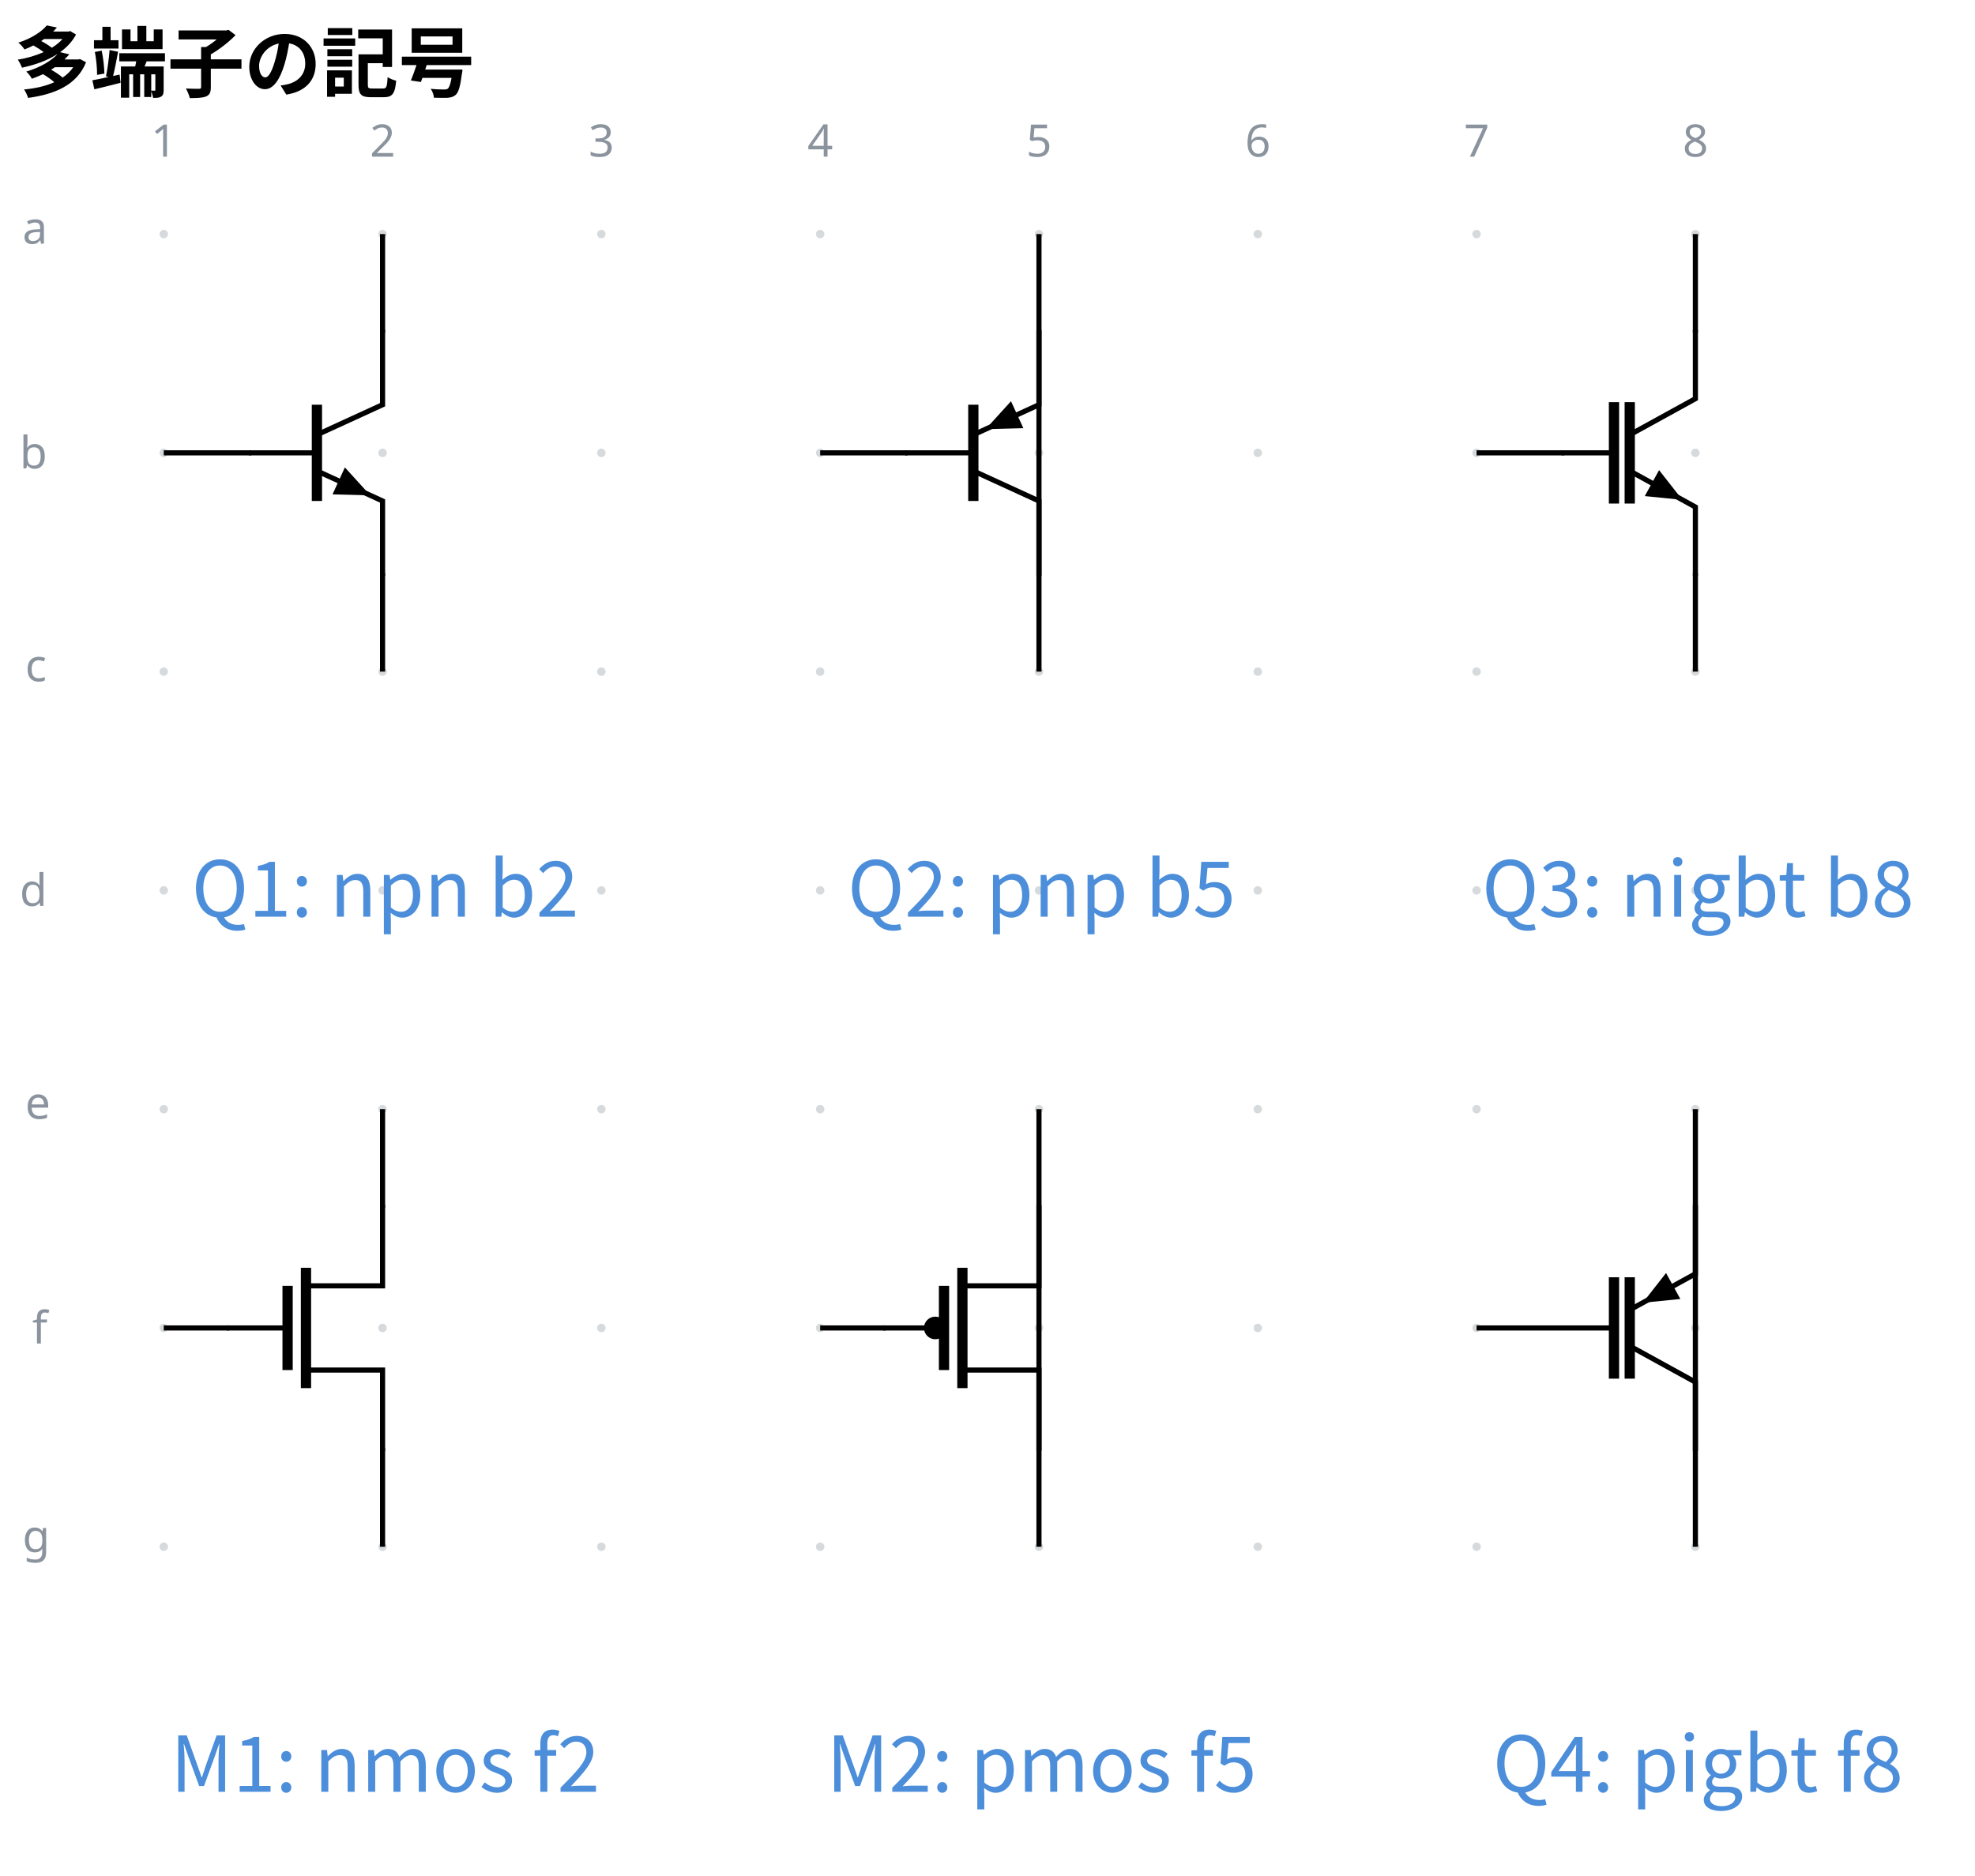
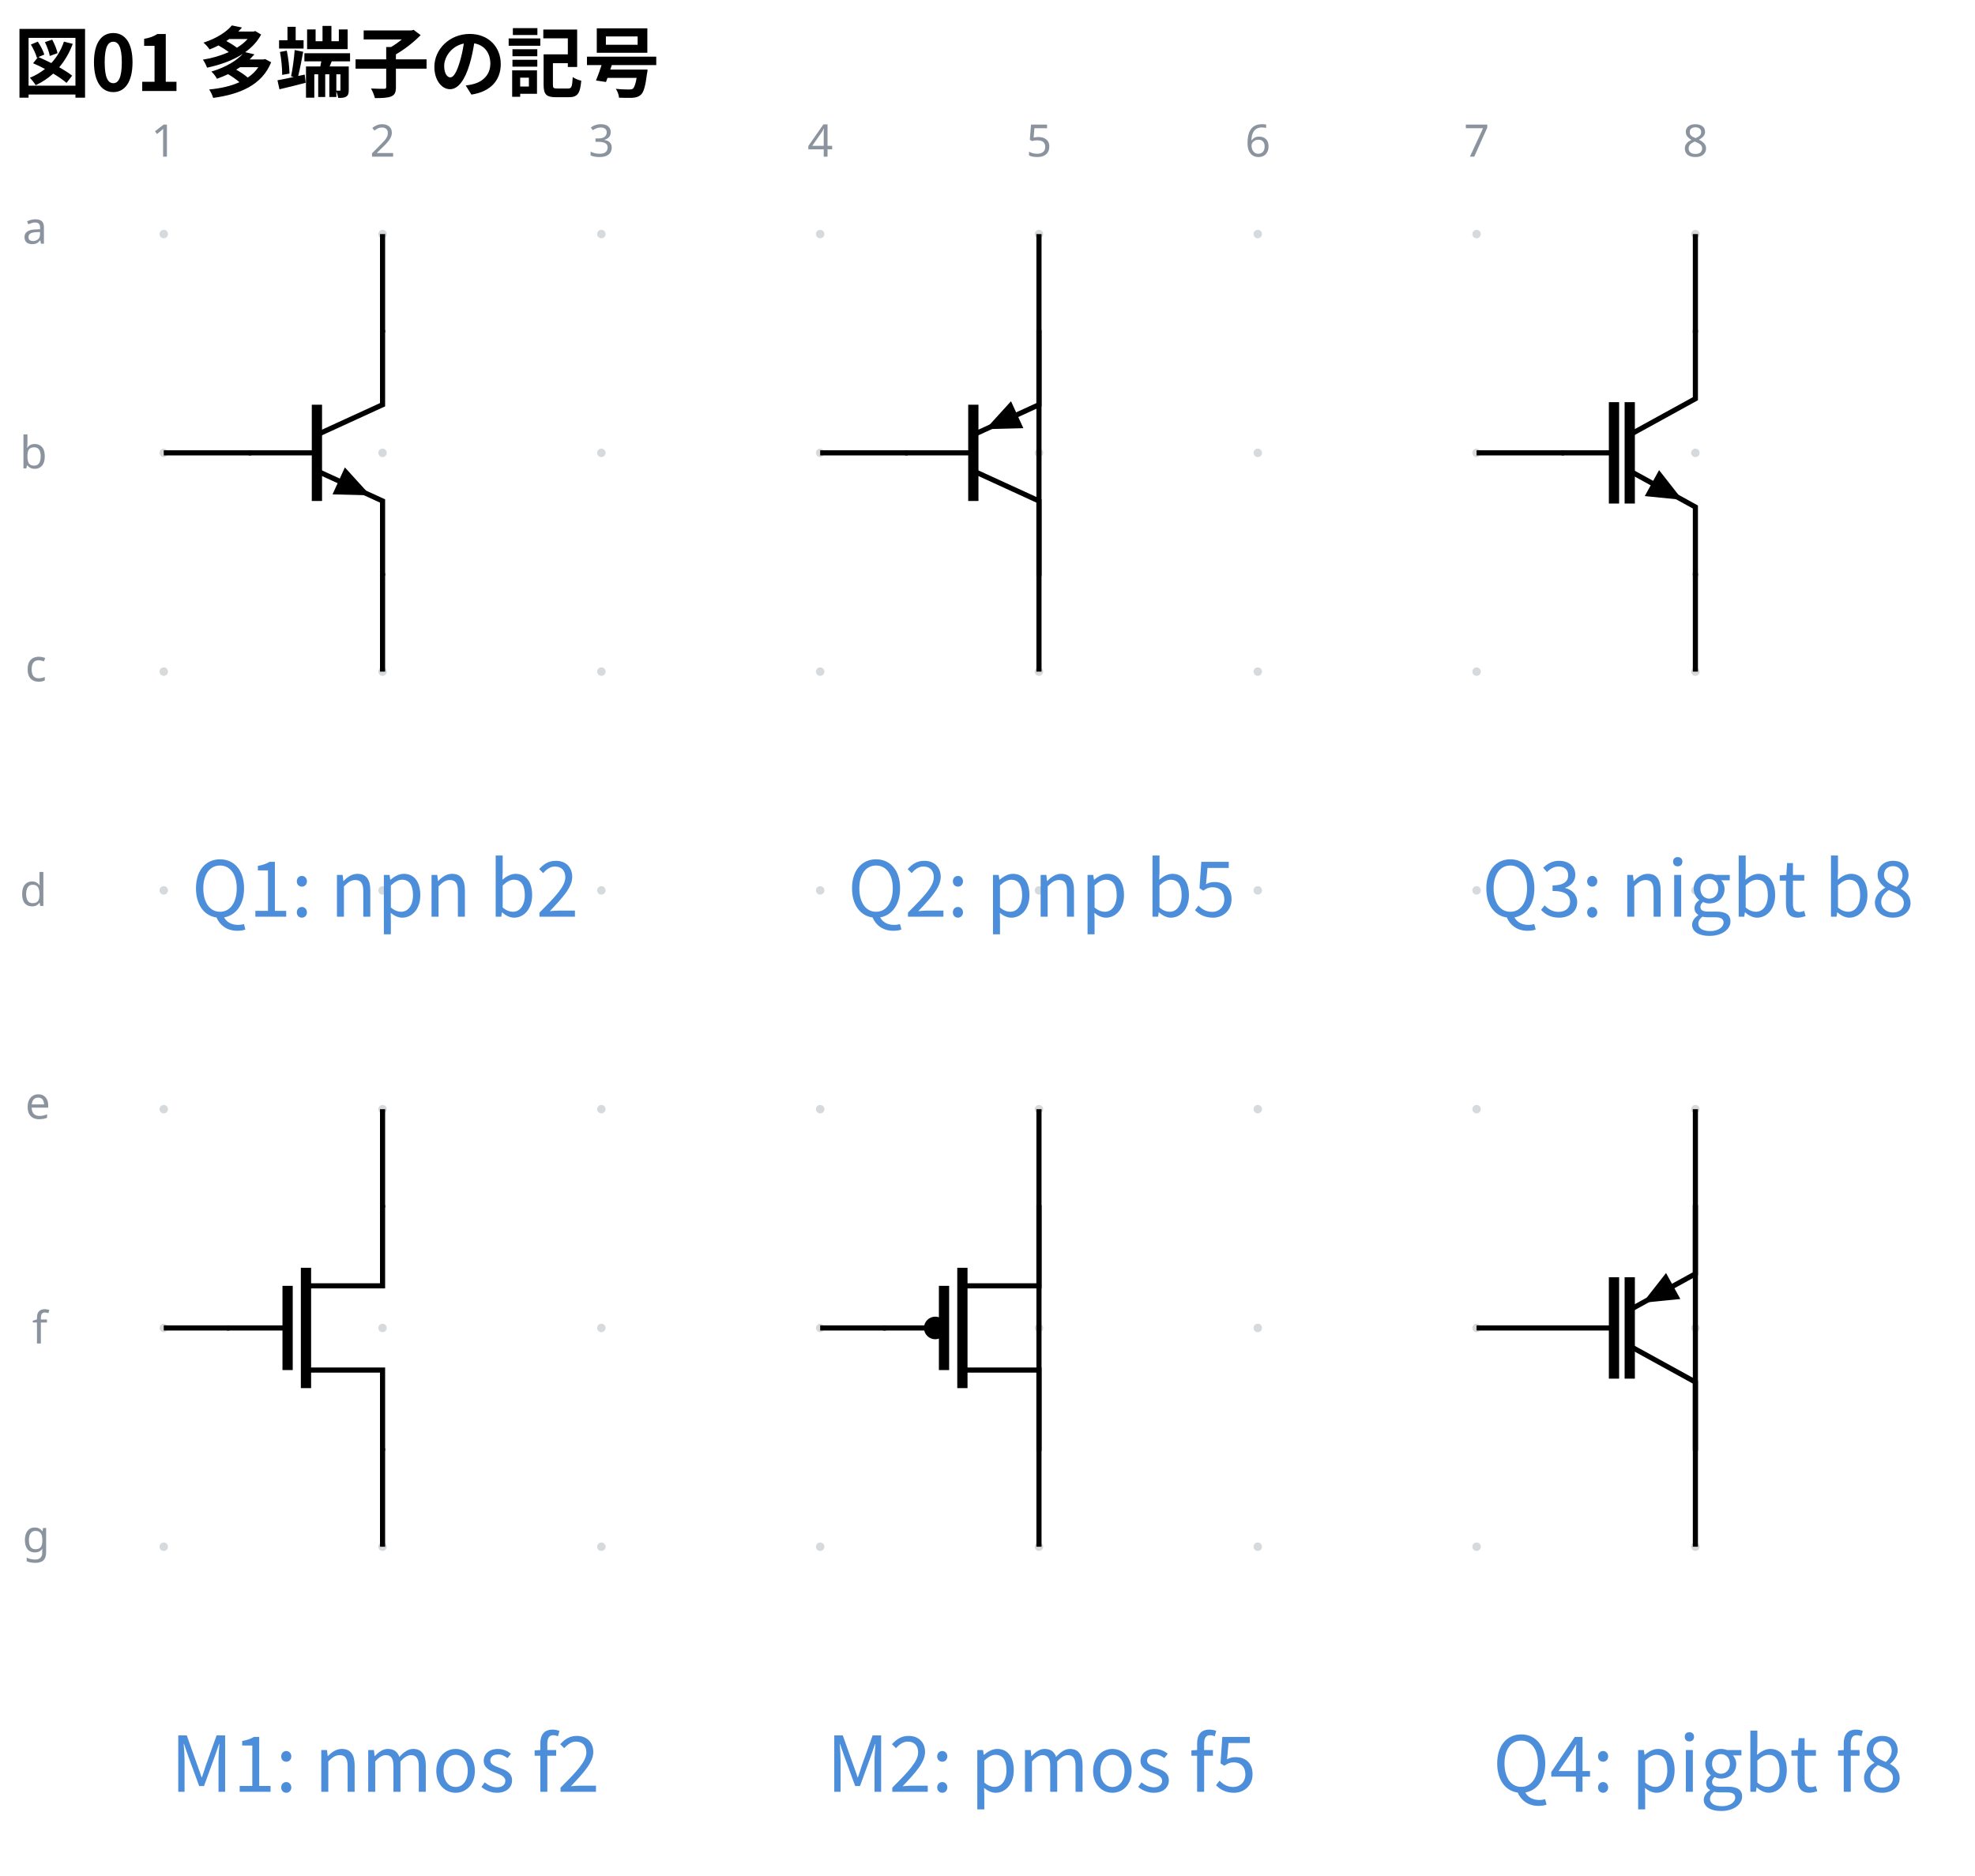
<svg xmlns="http://www.w3.org/2000/svg" data-circuit-fence="0.1.0" fill="currentColor" width="410.917" height="390.235" viewBox="-72 -72 308.188 292.677">
  <g stroke="currentColor" stroke-miterlimit="10" stroke-width=".8">
    <path fill="#8b949e" fill-opacity=".35" stroke="none" stroke-opacity=".35" d="M-45.787-35.469a.66.66 0 1 0-1.32 0 .66.66 0 0 0 1.32 0M-45.787-1.326a.66.66 0 1 0-1.32 0 .66.66 0 0 0 1.32 0M-45.787 32.818a.66.66 0 1 0-1.32 0 .66.66 0 0 0 1.32 0M-45.787 66.961a.66.66 0 1 0-1.32 0 .66.66 0 0 0 1.32 0M-45.787 101.104a.66.66 0 1 0-1.32 0 .66.66 0 0 0 1.32 0M-45.787 135.248a.66.66 0 1 0-1.32 0 .66.66 0 0 0 1.32 0M-45.787 169.39a.66.66 0 1 0-1.32 0 .66.66 0 0 0 1.32 0M-11.644-35.469a.66.66 0 1 0-1.32 0 .66.66 0 0 0 1.32 0M-11.644-1.326a.66.66 0 1 0-1.32 0 .66.66 0 0 0 1.32 0M-11.644 32.818a.66.66 0 1 0-1.32 0 .66.66 0 0 0 1.32 0M-11.644 66.961a.66.66 0 1 0-1.32 0 .66.66 0 0 0 1.32 0M-11.644 101.104a.66.66 0 1 0-1.32 0 .66.66 0 0 0 1.32 0M-11.644 135.248a.66.66 0 1 0-1.32 0 .66.66 0 0 0 1.32 0M-11.644 169.39a.66.66 0 1 0-1.32 0 .66.66 0 0 0 1.32 0M22.5-35.469a.66.66 0 1 0-1.32 0 .66.66 0 0 0 1.32 0M22.5-1.326a.66.66 0 1 0-1.32 0 .66.66 0 0 0 1.32 0M22.5 32.818a.66.66 0 1 0-1.32 0 .66.66 0 0 0 1.32 0M22.5 66.961a.66.66 0 1 0-1.32 0 .66.66 0 0 0 1.32 0M22.5 101.104a.66.66 0 1 0-1.32 0 .66.66 0 0 0 1.32 0M22.5 135.248a.66.66 0 1 0-1.32 0 .66.66 0 0 0 1.32 0M22.5 169.39a.66.66 0 1 0-1.32 0 .66.66 0 0 0 1.32 0M56.643-35.469a.66.66 0 1 0-1.32 0 .66.66 0 0 0 1.32 0M56.643-1.326a.66.66 0 1 0-1.32 0 .66.66 0 0 0 1.32 0M56.643 32.818a.66.66 0 1 0-1.32 0 .66.66 0 0 0 1.32 0M56.643 66.961a.66.66 0 1 0-1.32 0 .66.66 0 0 0 1.32 0M56.643 101.104a.66.66 0 1 0-1.32 0 .66.66 0 0 0 1.32 0M56.643 135.248a.66.66 0 1 0-1.32 0 .66.66 0 0 0 1.32 0M56.643 169.39a.66.66 0 1 0-1.32 0 .66.66 0 0 0 1.32 0M90.786-35.469a.66.66 0 1 0-1.32 0 .66.66 0 0 0 1.32 0M90.786-1.326a.66.66 0 1 0-1.32 0 .66.66 0 0 0 1.32 0M90.786 32.818a.66.66 0 1 0-1.32 0 .66.66 0 0 0 1.32 0M90.786 66.961a.66.66 0 1 0-1.32 0 .66.66 0 0 0 1.32 0M90.786 101.104a.66.66 0 1 0-1.32 0 .66.66 0 0 0 1.32 0M90.786 135.248a.66.66 0 1 0-1.32 0 .66.66 0 0 0 1.32 0M90.786 169.39a.66.66 0 1 0-1.32 0 .66.66 0 0 0 1.32 0M124.93-35.469a.66.66 0 1 0-1.32 0 .66.66 0 0 0 1.32 0M124.93-1.326a.66.66 0 1 0-1.32 0 .66.66 0 0 0 1.32 0M124.93 32.818a.66.66 0 1 0-1.32 0 .66.66 0 0 0 1.32 0M124.93 66.961a.66.66 0 1 0-1.32 0 .66.66 0 0 0 1.32 0M124.93 101.104a.66.66 0 1 0-1.32 0 .66.66 0 0 0 1.32 0M124.93 135.248a.66.66 0 1 0-1.32 0 .66.66 0 0 0 1.32 0M124.93 169.39a.66.66 0 1 0-1.32 0 .66.66 0 0 0 1.32 0M159.072-35.469a.66.66 0 1 0-1.32 0 .66.66 0 0 0 1.32 0M159.072-1.326a.66.66 0 1 0-1.32 0 .66.66 0 0 0 1.32 0M159.072 32.818a.66.66 0 1 0-1.32 0 .66.66 0 0 0 1.32 0M159.072 66.961a.66.66 0 1 0-1.32 0 .66.66 0 0 0 1.32 0M159.072 101.104a.66.66 0 1 0-1.32 0 .66.66 0 0 0 1.32 0M159.072 135.248a.66.66 0 1 0-1.32 0 .66.66 0 0 0 1.32 0M159.072 169.39a.66.66 0 1 0-1.32 0 .66.66 0 0 0 1.32 0M193.216-35.469a.66.66 0 1 0-1.32 0 .66.66 0 0 0 1.32 0M193.216-1.326a.66.66 0 1 0-1.32 0 .66.66 0 0 0 1.32 0M193.216 32.818a.66.66 0 1 0-1.32 0 .66.66 0 0 0 1.32 0M193.216 66.961a.66.66 0 1 0-1.32 0 .66.66 0 0 0 1.32 0M193.216 101.104a.66.66 0 1 0-1.32 0 .66.66 0 0 0 1.32 0M193.216 135.248a.66.66 0 1 0-1.32 0 .66.66 0 0 0 1.32 0M193.216 169.39a.66.66 0 1 0-1.32 0 .66.66 0 0 0 1.32 0m-.66 0" />
    <g fill="#8b949e" stroke="#8b949e">
      <text x="-46.447" y="-35.469" fill="#8b949e" stroke="none" font-family="cmr7" font-size="7" transform="translate(-1.993 -12.085)">1</text>
    </g>
    <g fill="#8b949e" stroke="#8b949e">
      <text x="-46.447" y="-35.469" fill="#8b949e" stroke="none" font-family="cmr7" font-size="7" transform="translate(32.15 -12.085)">2</text>
    </g>
    <g fill="#8b949e" stroke="#8b949e">
      <text x="-46.447" y="-35.469" fill="#8b949e" stroke="none" font-family="cmr7" font-size="7" transform="translate(66.293 -12.085)">3</text>
    </g>
    <g fill="#8b949e" stroke="#8b949e">
      <text x="-46.447" y="-35.469" fill="#8b949e" stroke="none" font-family="cmr7" font-size="7" transform="translate(100.437 -12.085)">4</text>
    </g>
    <g fill="#8b949e" stroke="#8b949e">
      <text x="-46.447" y="-35.469" fill="#8b949e" stroke="none" font-family="cmr7" font-size="7" transform="translate(134.58 -12.085)">5</text>
    </g>
    <g fill="#8b949e" stroke="#8b949e">
      <text x="-46.447" y="-35.469" fill="#8b949e" stroke="none" font-family="cmr7" font-size="7" transform="translate(168.723 -12.085)">6</text>
    </g>
    <g fill="#8b949e" stroke="#8b949e">
      <text x="-46.447" y="-35.469" fill="#8b949e" stroke="none" font-family="cmr7" font-size="7" transform="translate(202.867 -12.085)">7</text>
    </g>
    <g fill="#8b949e" stroke="#8b949e">
      <text x="-46.447" y="-35.469" fill="#8b949e" stroke="none" font-family="cmr7" font-size="7" transform="translate(237.01 -12.085)">8</text>
    </g>
    <g fill="#8b949e" stroke="#8b949e">
      <text x="-46.447" y="-35.469" fill="#8b949e" stroke="none" font-family="cmr7" font-size="7" transform="translate(-22.06 1.507)">a</text>
    </g>
    <g fill="#8b949e" stroke="#8b949e">
      <text x="-46.447" y="-35.469" fill="#8b949e" stroke="none" font-family="cmr7" font-size="7" transform="translate(-22.49 36.574)">b</text>
    </g>
    <g fill="#8b949e" stroke="#8b949e">
      <text x="-46.447" y="-35.469" fill="#8b949e" stroke="none" font-family="cmr7" font-size="7" transform="translate(-21.629 69.793)">c</text>
    </g>
    <g fill="#8b949e" stroke="#8b949e">
      <text x="-46.447" y="-35.469" fill="#8b949e" stroke="none" font-family="cmr7" font-size="7" transform="translate(-22.49 104.86)">d</text>
    </g>
    <g fill="#8b949e" stroke="#8b949e">
      <text x="-46.447" y="-35.469" fill="#8b949e" stroke="none" font-family="cmr7" font-size="7" transform="translate(-21.629 138.08)">e</text>
    </g>
    <g fill="#8b949e" stroke="#8b949e">
      <text x="-46.447" y="-35.469" fill="#8b949e" stroke="none" font-family="cmr7" font-size="7" transform="translate(-20.552 173.147)">f</text>
    </g>
    <g fill="#8b949e" stroke="#8b949e">
      <text x="-46.447" y="-35.469" fill="#8b949e" stroke="none" font-family="cmr7" font-size="7" transform="translate(-22.06 205.686)">g</text>
    </g>
    <path fill="none" d="M-12.304-20.504v11.667l-10.243 4.695" />
    <path fill="none" stroke-width="1.6" d="M-22.547-8.837V6.186" />
    <path fill="none" d="m-22.547 1.491 10.243 4.695v11.667" />
    <path stroke="none" d="m-19.147 3.05.964-2.105 3.965 4.363-5.893-.155Z" />
    <path fill="none" d="M-22.547-1.326H-33.19M90.126-20.504v11.667L79.883-4.142" />
    <path fill="none" stroke-width="1.6" d="M79.883-8.837V6.186" />
    <path fill="none" d="m79.883 1.491 10.243 4.695v11.667" />
    <path stroke="none" d="m86.726-7.279.964 2.104-5.893.155 3.965-4.363Z" />
    <path fill="none" d="M79.883-1.326H69.24M192.556-20.504v10.728l-10.243 5.634" />
    <path fill="none" stroke-width="1.6" d="M179.854-9.237V6.586m2.459-15.823V6.586" />
    <path fill="none" d="m182.313 1.491 10.243 5.634v10.728" />
    <path stroke="none" d="m185.775 3.395 1.115-2.028 3.636 4.641-5.867-.585Z" />
    <path fill="none" d="M179.854-1.326h-8.185M-12.304 116.069v12.606h-11.95m0 13.145h11.95v12.606" />
    <path fill="none" stroke-width="1.6" d="M-24.254 125.858v18.78m-2.868-15.963v13.145" />
    <path fill="none" d="M-27.122 135.248h-9.482M90.126 116.069v12.606h-11.95" />
    <path fill="none" stroke-width="1.6" d="M78.176 125.858v18.78m-2.868-15.963v13.145" />
    <path fill="none" d="M78.176 141.82h11.95v12.606M75.308 135.248h-9.482" />
    <path d="M75.308 135.248a1.365 1.365 0 1 0-2.73 0 1.365 1.365 0 0 0 2.73 0Zm-1.365 0" />
    <path fill="none" d="M192.556 116.069v10.728l-10.243 5.634" />
    <path fill="none" stroke-width="1.6" d="M179.854 127.336v15.823m2.459-15.823v15.823" />
    <path fill="none" d="m182.313 138.064 10.243 5.634v10.728" />
    <path stroke="none" d="m189.093 128.701 1.116 2.028-5.866.585 3.635-4.64Z" />
    <path fill="none" d="M179.854 135.248h-8.185M-12.304-35.469v15.365M-12.304 32.818V17.453M-46.447-1.326h13.657M90.126-35.469v52.922M90.126 32.818v-52.922M55.983-1.326H69.64M192.556-35.469v15.365M192.556 32.818V17.453M158.412-1.326h13.657M-12.304 101.104v15.365M-12.304 169.39v-15.363M-46.447 135.248h10.243M90.126 101.104v52.923M90.126 169.39V116.47M55.983 135.248h10.243M192.556 101.104v52.923M192.556 169.39V116.47M158.412 135.248h13.657" />
    <g>
      <text x="-46.447" y="-35.469" fill="#4c8eda" stroke="none" font-family="'Noto Sans CJK JP','Noto Sans JP','Hiragino Sans','Yu Gothic',sans-serif" font-size="12" transform="translate(34.543 106.53)" text-anchor="middle">Q1: npn b2</text>
    </g>
    <g>
      <text x="-46.447" y="-35.469" fill="#4c8eda" stroke="none" font-family="'Noto Sans CJK JP','Noto Sans JP','Hiragino Sans','Yu Gothic',sans-serif" font-size="12" transform="translate(136.973 106.53)" text-anchor="middle">Q2: pnp b5</text>
    </g>
    <g>
      <text x="-46.447" y="-35.469" fill="#4c8eda" stroke="none" font-family="'Noto Sans CJK JP','Noto Sans JP','Hiragino Sans','Yu Gothic',sans-serif" font-size="12" transform="translate(239.403 106.53)" text-anchor="middle">Q3: nigbt b8</text>
    </g>
    <g>
      <text x="-46.447" y="-35.469" fill="#4c8eda" stroke="none" font-family="'Noto Sans CJK JP','Noto Sans JP','Hiragino Sans','Yu Gothic',sans-serif" font-size="12" transform="translate(34.543 243.103)" text-anchor="middle">M1: nmos f2</text>
    </g>
    <g>
      <text x="-46.447" y="-35.469" fill="#4c8eda" stroke="none" font-family="'Noto Sans CJK JP','Noto Sans JP','Hiragino Sans','Yu Gothic',sans-serif" font-size="12" transform="translate(136.973 243.103)" text-anchor="middle">M2: pmos f5</text>
    </g>
    <g>
      <text x="-46.447" y="-35.469" fill="#4c8eda" stroke="none" font-family="'Noto Sans CJK JP','Noto Sans JP','Hiragino Sans','Yu Gothic',sans-serif" font-size="12" transform="translate(239.403 243.103)" text-anchor="middle">Q4: pigbt f8</text>
    </g>
    <g>
-       <text x="-46.447" y="-35.469" fill="currentColor" stroke="none" font-family="'Noto Sans CJK JP','Noto Sans JP','Hiragino Sans','Yu Gothic',sans-serif" font-size="12" transform="translate(-23.423 -22.329)" font-weight="bold">多端子の記号</text>
+       <text x="-46.447" y="-35.469" fill="currentColor" stroke="none" font-family="'Noto Sans CJK JP','Noto Sans JP','Hiragino Sans','Yu Gothic',sans-serif" font-size="12" transform="translate(-23.423 -22.329)" font-weight="bold">図01 多端子の記号</text>
    </g>
  </g>
</svg>
